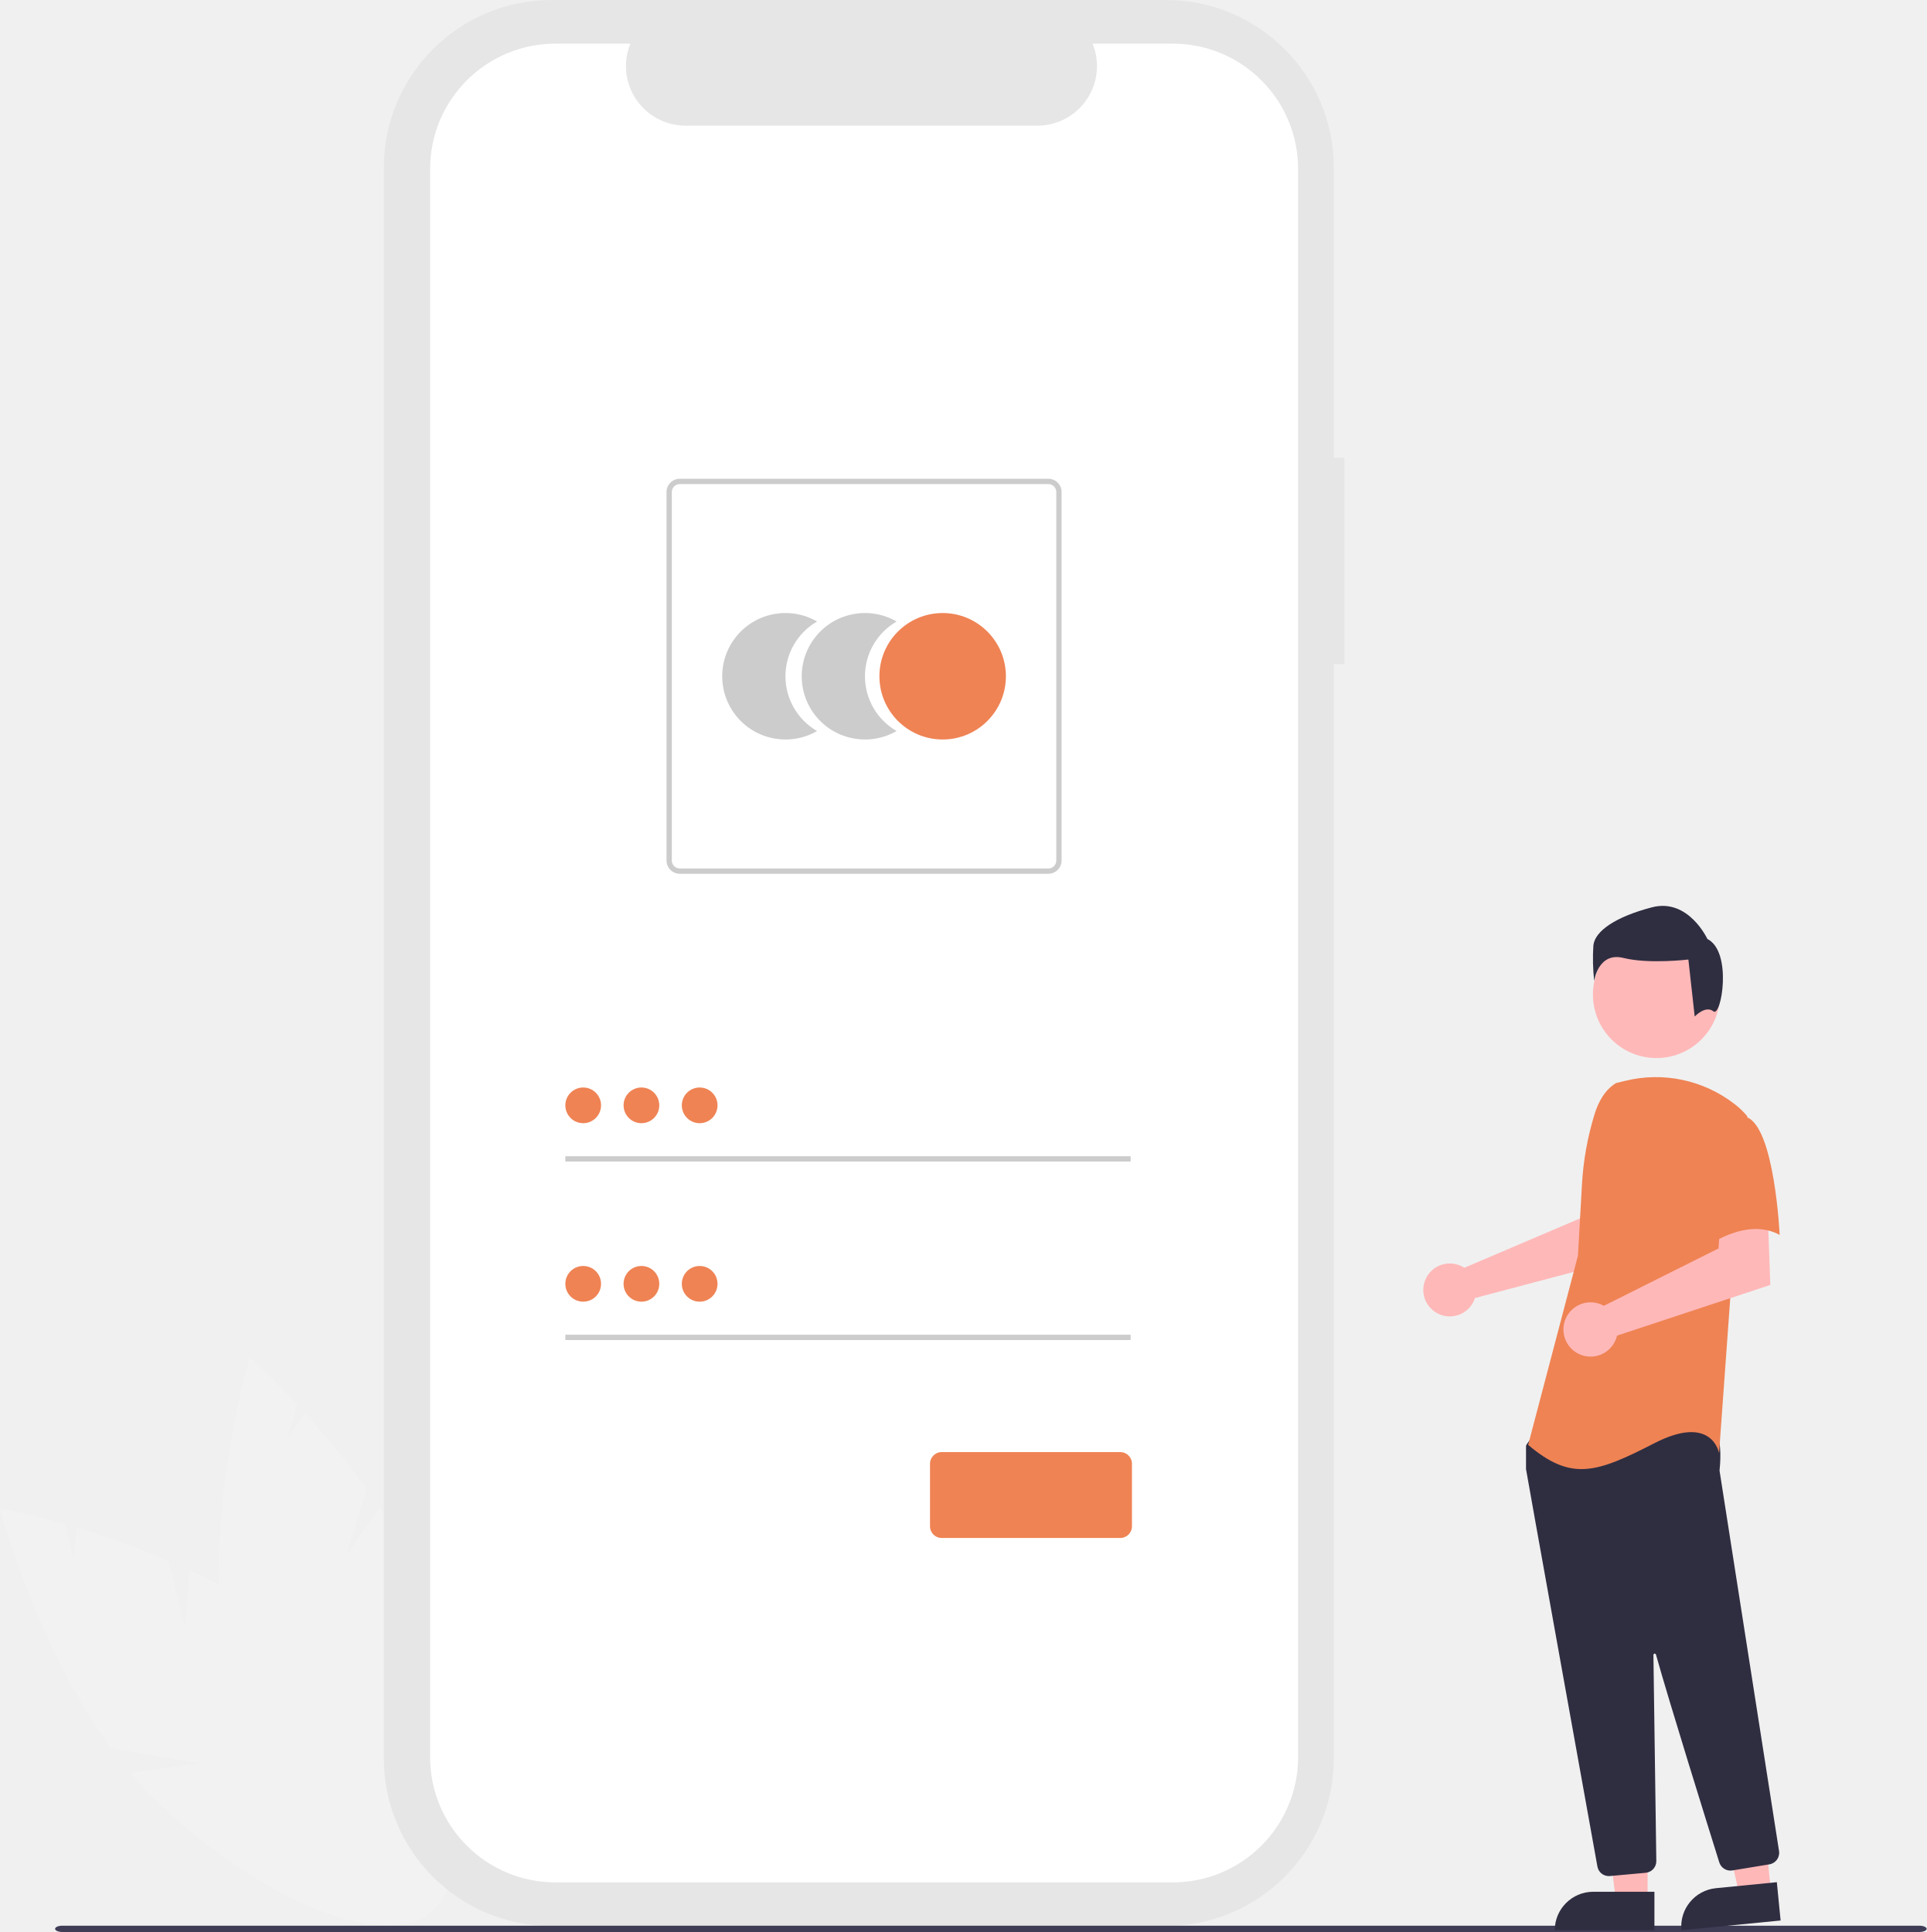
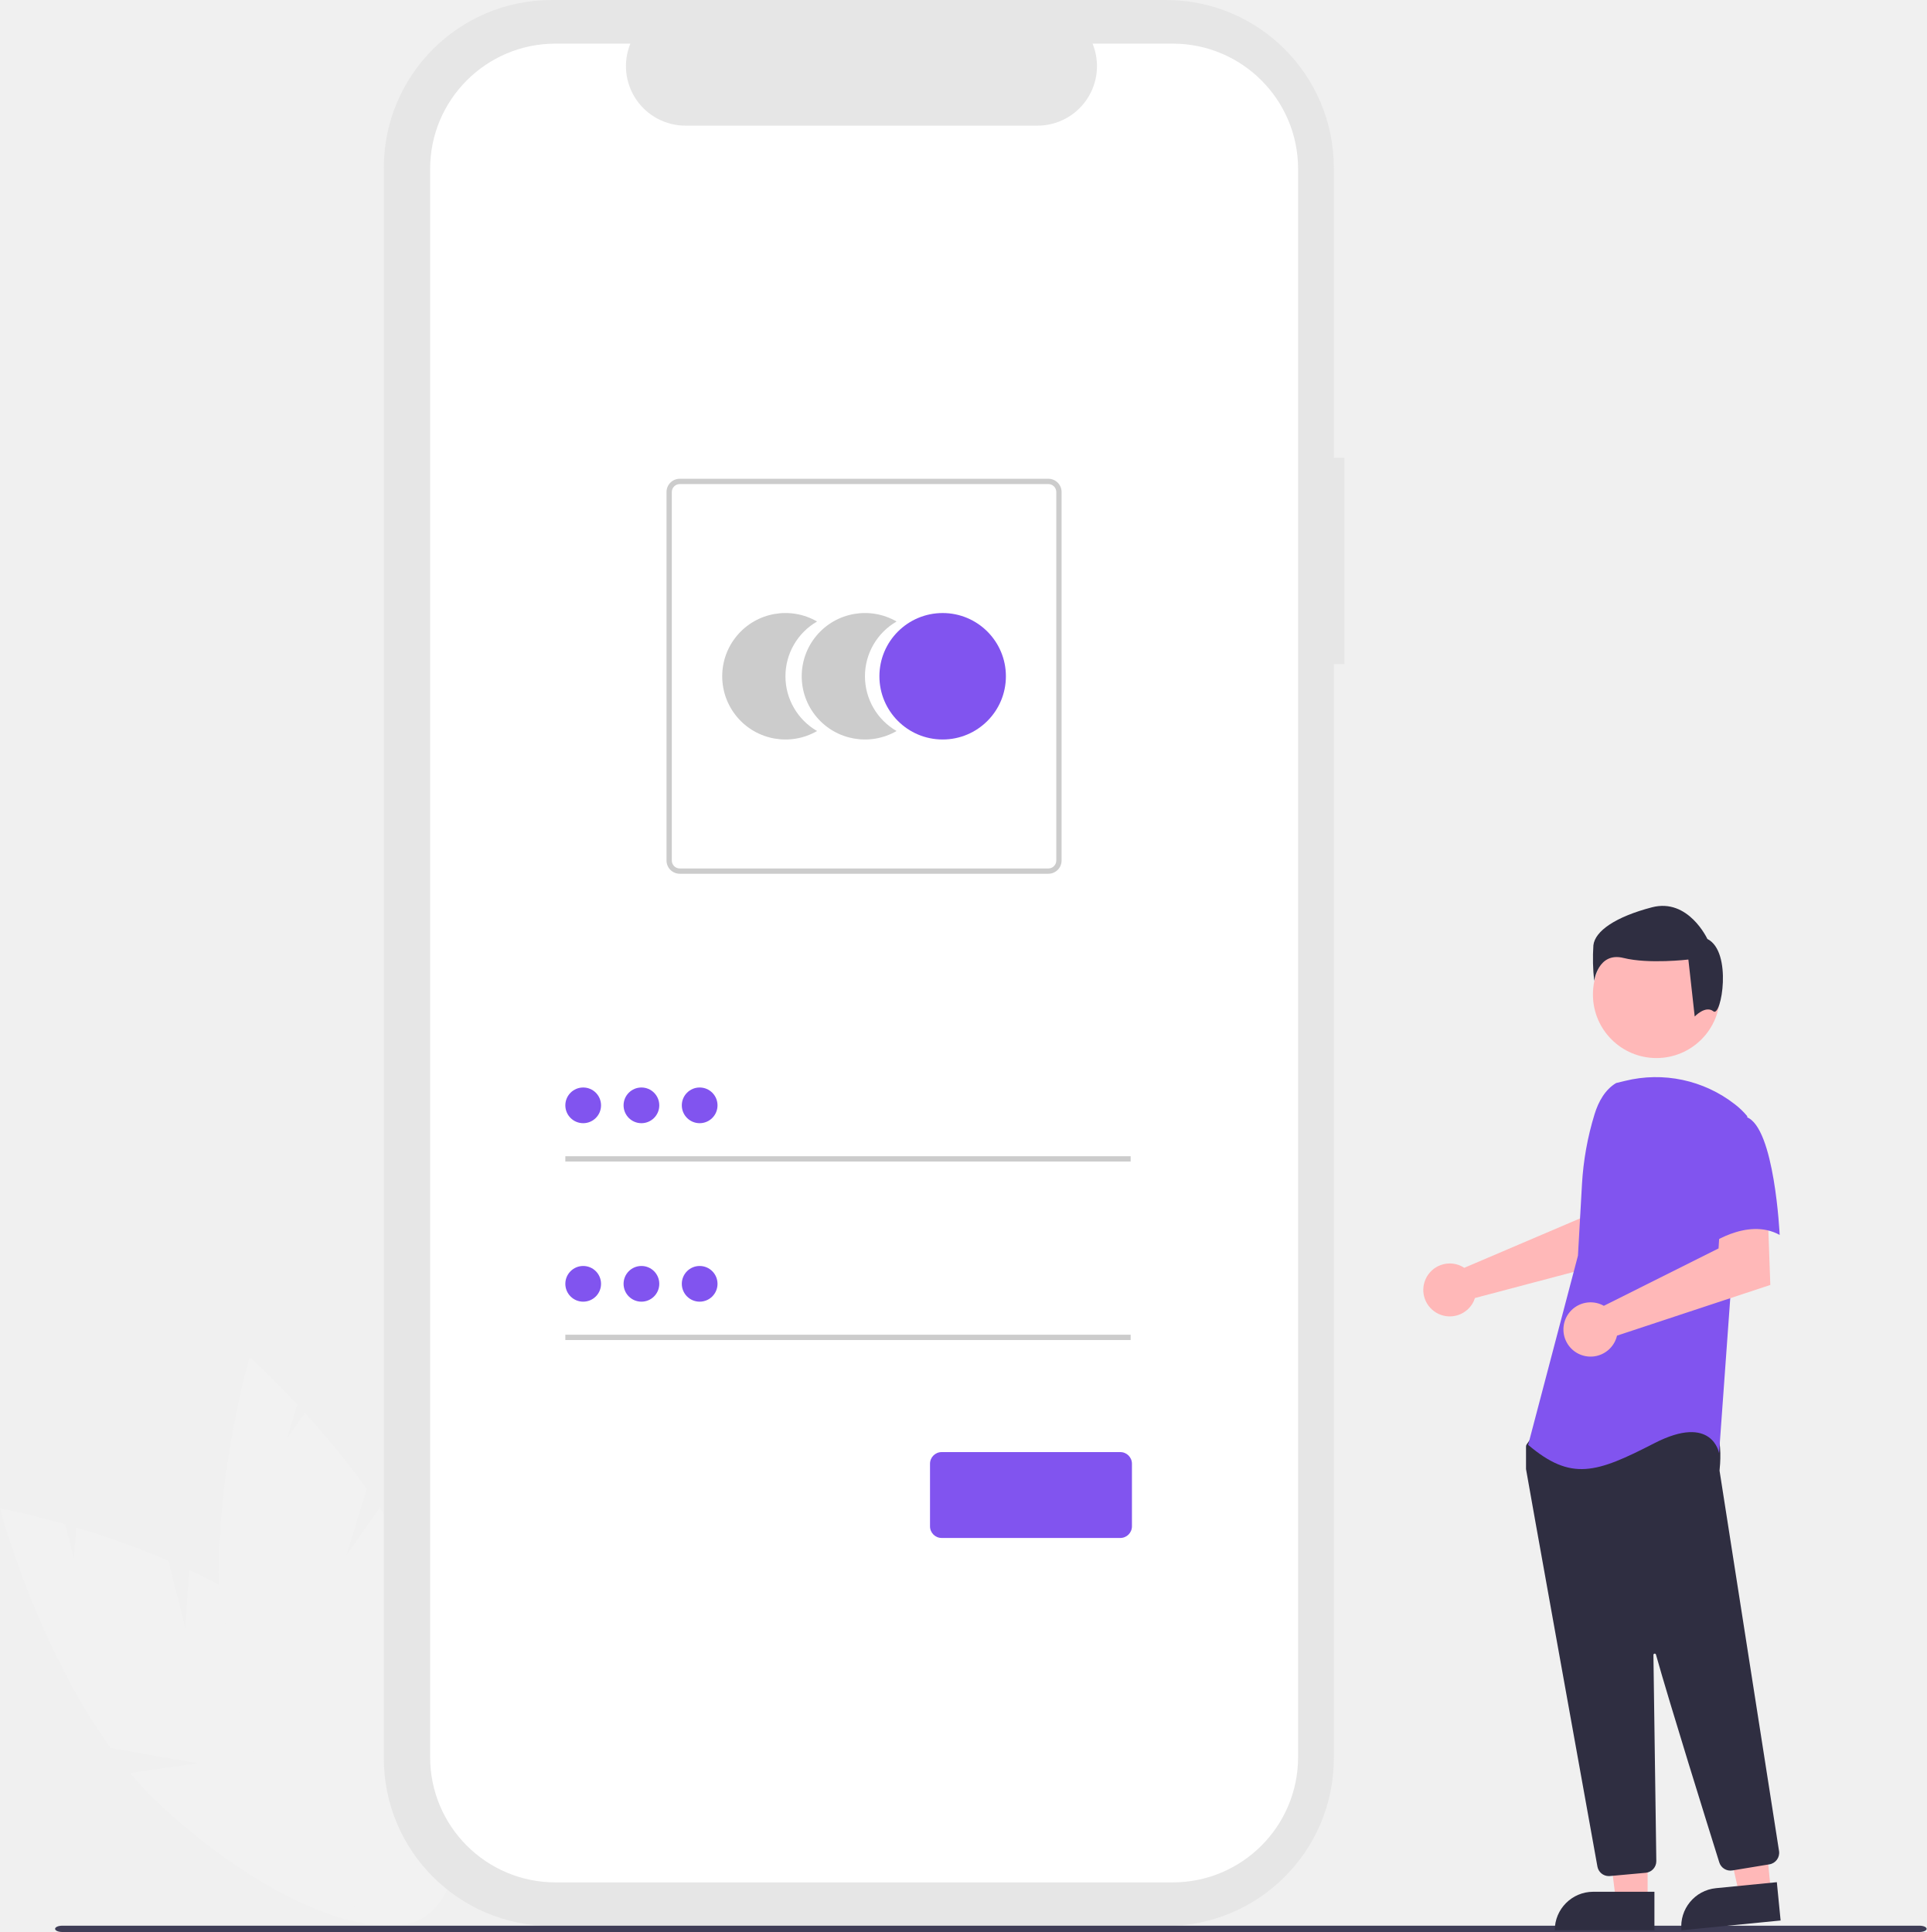
<svg xmlns="http://www.w3.org/2000/svg" data-name="Layer 1" width="744.848" height="747.077" viewBox="0 0 744.848 747.077">
-   <path id="fa3b9e12-7275-481e-bee9-64fd9595a50d-33" data-name="Path 1" d="M299.205,705.809l-6.56-25.872a335.967,335.967,0,0,0-35.643-12.788l-.828,12.024-3.358-13.247c-15.021-4.294-25.24-6.183-25.24-6.183s13.8,52.489,42.754,92.617l33.734,5.926-26.207,3.779a135.926,135.926,0,0,0,11.719,12.422c42.115,39.092,89.024,57.028,104.773,40.06s-5.625-62.412-47.74-101.5c-13.056-12.119-29.457-21.844-45.875-29.5Z" transform="translate(-227.576 -76.46149)" fill="#f2f2f2" />
-   <path id="bde08021-c30f-4979-a9d8-cb90b72b5ca2-34" data-name="Path 2" d="M361.591,677.706l7.758-25.538a335.94,335.94,0,0,0-23.9-29.371l-6.924,9.865,3.972-13.076c-10.641-11.436-18.412-18.335-18.412-18.335s-15.315,52.067-11.275,101.384l25.815,22.51-24.392-10.312a135.919,135.919,0,0,0,3.614,16.694c15.846,55.234,46.731,94.835,68.983,88.451s27.446-56.335,11.6-111.569c-4.912-17.123-13.926-33.926-24.023-48.965Z" transform="translate(-227.576 -76.46149)" fill="#f2f2f2" />
-   <path id="b3ac2088-de9b-4f7f-bc99-0ed9705c1a9d-35" data-name="Path 22" d="M747.327,253.445h-4.092v-112.1a64.883,64.883,0,0,0-64.883-64.883H440.845a64.883,64.883,0,0,0-64.883,64.883v615a64.883,64.883,0,0,0,64.883,64.883H678.352a64.883,64.883,0,0,0,64.882-64.883v-423.105h4.092Z" transform="translate(-227.576 -76.46149)" fill="#e6e6e6" />
-   <path id="b2715b96-3117-487c-acc0-20904544b5b7-36" data-name="Path 23" d="M680.97,93.335h-31a23.02,23.02,0,0,1-21.316,31.714H492.589a23.02,23.02,0,0,1-21.314-31.714H442.319a48.454,48.454,0,0,0-48.454,48.454v614.107a48.454,48.454,0,0,0,48.454,48.454H680.97a48.454,48.454,0,0,0,48.454-48.454h0V141.788a48.454,48.454,0,0,0-48.454-48.453Z" transform="translate(-227.576 -76.46149)" fill="#fff" />
-   <path id="b06d66ec-6c84-45dd-8c27-1263a6253192-37" data-name="Path 6" d="M531.234,337.965a24.437,24.437,0,0,1,12.23-21.174,24.45,24.45,0,1,0,0,42.345A24.434,24.434,0,0,1,531.234,337.965Z" transform="translate(-227.576 -76.46149)" fill="#ccc" />
-   <path id="e73810fe-4cf4-40cc-8c7c-ca544ce30bd4-38" data-name="Path 7" d="M561.971,337.965a24.436,24.436,0,0,1,12.23-21.174,24.45,24.45,0,1,0,0,42.345A24.434,24.434,0,0,1,561.971,337.965Z" transform="translate(-227.576 -76.46149)" fill="#ccc" />
-   <circle id="a4813fcf-056e-4514-bb8b-e6506f49341f" data-name="Ellipse 1" cx="364.434" cy="261.502" r="24.45" fill="#ef8354" />
-   <path id="bbe451c3-febc-41ba-8083-4c8307a2e73e-39" data-name="Path 8" d="M632.872,414.33h-142.5a5.123,5.123,0,0,1-5.117-5.117v-142.5a5.123,5.123,0,0,1,5.117-5.117h142.5a5.123,5.123,0,0,1,5.117,5.117v142.5A5.123,5.123,0,0,1,632.872,414.33Zm-142.5-150.686a3.073,3.073,0,0,0-3.07,3.07v142.5a3.073,3.073,0,0,0,3.07,3.07h142.5a3.073,3.073,0,0,0,3.07-3.07v-142.5a3.073,3.073,0,0,0-3.07-3.07Z" transform="translate(-227.576 -76.46149)" fill="#ccc" />
+   <path id="fa3b9e12-7275-481e-bee9-64fd9595a50d-59" data-name="Path 1" d="M299.205,705.809l-6.56-25.872a335.967,335.967,0,0,0-35.643-12.788l-.828,12.024-3.358-13.247c-15.021-4.294-25.24-6.183-25.24-6.183s13.8,52.489,42.754,92.617l33.734,5.926-26.207,3.779a135.926,135.926,0,0,0,11.719,12.422c42.115,39.092,89.024,57.028,104.773,40.06s-5.625-62.412-47.74-101.5c-13.056-12.119-29.457-21.844-45.875-29.5Z" transform="translate(-227.576 -76.46149)" fill="#f2f2f2" />
+   <path id="bde08021-c30f-4979-a9d8-cb90b72b5ca2-60" data-name="Path 2" d="M361.591,677.706l7.758-25.538a335.94,335.94,0,0,0-23.9-29.371l-6.924,9.865,3.972-13.076c-10.641-11.436-18.412-18.335-18.412-18.335s-15.315,52.067-11.275,101.384l25.815,22.51-24.392-10.312a135.919,135.919,0,0,0,3.614,16.694c15.846,55.234,46.731,94.835,68.983,88.451s27.446-56.335,11.6-111.569c-4.912-17.123-13.926-33.926-24.023-48.965Z" transform="translate(-227.576 -76.46149)" fill="#f2f2f2" />
+   <path id="b3ac2088-de9b-4f7f-bc99-0ed9705c1a9d-61" data-name="Path 22" d="M747.327,253.445h-4.092v-112.1a64.883,64.883,0,0,0-64.883-64.883H440.845a64.883,64.883,0,0,0-64.883,64.883v615a64.883,64.883,0,0,0,64.883,64.883H678.352a64.883,64.883,0,0,0,64.882-64.883v-423.105h4.092Z" transform="translate(-227.576 -76.46149)" fill="#e6e6e6" />
+   <path id="b2715b96-3117-487c-acc0-20904544b5b7-62" data-name="Path 23" d="M680.97,93.335h-31a23.02,23.02,0,0,1-21.316,31.714H492.589a23.02,23.02,0,0,1-21.314-31.714H442.319a48.454,48.454,0,0,0-48.454,48.454v614.107a48.454,48.454,0,0,0,48.454,48.454H680.97a48.454,48.454,0,0,0,48.454-48.454h0V141.788a48.454,48.454,0,0,0-48.454-48.453Z" transform="translate(-227.576 -76.46149)" fill="#fff" />
+   <path id="b06d66ec-6c84-45dd-8c27-1263a6253192-63" data-name="Path 6" d="M531.234,337.965a24.437,24.437,0,0,1,12.23-21.174,24.45,24.45,0,1,0,0,42.345A24.434,24.434,0,0,1,531.234,337.965Z" transform="translate(-227.576 -76.46149)" fill="#ccc" />
+   <path id="e73810fe-4cf4-40cc-8c7c-ca544ce30bd4-64" data-name="Path 7" d="M561.971,337.965a24.436,24.436,0,0,1,12.23-21.174,24.45,24.45,0,1,0,0,42.345A24.434,24.434,0,0,1,561.971,337.965Z" transform="translate(-227.576 -76.46149)" fill="#ccc" />
+   <circle id="a4813fcf-056e-4514-bb8b-e6506f49341f" data-name="Ellipse 1" cx="364.434" cy="261.502" r="24.45" fill="#8154ef" />
+   <path id="bbe451c3-febc-41ba-8083-4c8307a2e73e-65" data-name="Path 8" d="M632.872,414.33h-142.5a5.123,5.123,0,0,1-5.117-5.117v-142.5a5.123,5.123,0,0,1,5.117-5.117h142.5a5.123,5.123,0,0,1,5.117,5.117v142.5A5.123,5.123,0,0,1,632.872,414.33Zm-142.5-150.686a3.073,3.073,0,0,0-3.07,3.07v142.5a3.073,3.073,0,0,0,3.07,3.07h142.5a3.073,3.073,0,0,0,3.07-3.07v-142.5a3.073,3.073,0,0,0-3.07-3.07Z" transform="translate(-227.576 -76.46149)" fill="#ccc" />
  <rect id="bb28937d-932f-4fdf-befe-f406e51091fe" data-name="Rectangle 1" x="218.562" y="447.102" width="218.552" height="2.047" fill="#ccc" />
-   <circle id="fcef55fc-4968-45b2-93bb-1a1080c85fc7" data-name="Ellipse 2" cx="225.464" cy="427.42" r="6.902" fill="#ef8354" />
+   <circle id="fcef55fc-4968-45b2-93bb-1a1080c85fc7" data-name="Ellipse 2" cx="225.464" cy="427.42" r="6.902" fill="#8154ef" />
  <rect id="ff33d889-4c74-4b91-85ef-b4882cc8fe76" data-name="Rectangle 2" x="218.562" y="516.118" width="218.552" height="2.047" fill="#ccc" />
-   <circle id="e8fa0310-b872-4adf-aedd-0c6eda09f3b8" data-name="Ellipse 3" cx="225.464" cy="496.437" r="6.902" fill="#ef8354" />
-   <path d="M660.69,671.172H591.622a4.505,4.505,0,0,1-4.5-4.5v-24.208a4.505,4.505,0,0,1,4.5-4.5h69.068a4.505,4.505,0,0,1,4.5,4.5v24.208A4.505,4.505,0,0,1,660.69,671.172Z" transform="translate(-227.576 -76.46149)" fill="#ef8354" />
-   <circle id="e12ee00d-aa4a-4413-a013-11d20b7f97f7" data-name="Ellipse 7" cx="247.978" cy="427.42" r="6.902" fill="#ef8354" />
-   <circle id="f58f497e-6949-45c8-be5f-eee2aa0f6586" data-name="Ellipse 8" cx="270.492" cy="427.42" r="6.902" fill="#ef8354" />
-   <circle id="b4d4939a-c6e6-4f4d-ba6c-e8b05485017d" data-name="Ellipse 9" cx="247.978" cy="496.437" r="6.902" fill="#ef8354" />
-   <circle id="aff120b1-519b-4e96-ac87-836aa55663de" data-name="Ellipse 10" cx="270.492" cy="496.437" r="6.902" fill="#ef8354" />
-   <path id="f1094013-1297-477a-ac57-08eac07c4bd5-40" data-name="Path 88" d="M969.642,823.539H251.656c-1.537,0-2.782-.546-2.782-1.218s1.245-1.219,2.782-1.219H969.642c1.536,0,2.782.546,2.782,1.219S971.178,823.539,969.642,823.539Z" transform="translate(-227.576 -76.46149)" fill="#3f3d56" />
+   <circle id="e8fa0310-b872-4adf-aedd-0c6eda09f3b8" data-name="Ellipse 3" cx="225.464" cy="496.437" r="6.902" fill="#8154ef" />
+   <path d="M660.69,671.172H591.622a4.505,4.505,0,0,1-4.5-4.5v-24.208a4.505,4.505,0,0,1,4.5-4.5h69.068a4.505,4.505,0,0,1,4.5,4.5v24.208A4.505,4.505,0,0,1,660.69,671.172Z" transform="translate(-227.576 -76.46149)" fill="#8154ef" />
+   <circle id="e12ee00d-aa4a-4413-a013-11d20b7f97f7" data-name="Ellipse 7" cx="247.978" cy="427.42" r="6.902" fill="#8154ef" />
+   <circle id="f58f497e-6949-45c8-be5f-eee2aa0f6586" data-name="Ellipse 8" cx="270.492" cy="427.42" r="6.902" fill="#8154ef" />
+   <circle id="b4d4939a-c6e6-4f4d-ba6c-e8b05485017d" data-name="Ellipse 9" cx="247.978" cy="496.437" r="6.902" fill="#8154ef" />
+   <circle id="aff120b1-519b-4e96-ac87-836aa55663de" data-name="Ellipse 10" cx="270.492" cy="496.437" r="6.902" fill="#8154ef" />
+   <path id="f1094013-1297-477a-ac57-08eac07c4bd5-66" data-name="Path 88" d="M969.642,823.539H251.656c-1.537,0-2.782-.546-2.782-1.218s1.245-1.219,2.782-1.219H969.642c1.536,0,2.782.546,2.782,1.219S971.178,823.539,969.642,823.539Z" transform="translate(-227.576 -76.46149)" fill="#3f3d56" />
  <path d="M792.253,565.923a10.094,10.094,0,0,1,1.411.787l44.852-19.143,1.601-11.815,17.922-.11-1.059,27.098-59.2,15.656a10.608,10.608,0,0,1-.447,1.208,10.235,10.235,0,1,1-5.079-13.682Z" transform="translate(-227.576 -76.46149)" fill="#ffb8b8" />
  <polygon points="636.98 735.021 624.72 735.021 618.888 687.733 636.982 687.734 636.98 735.021" fill="#ffb8b8" />
  <path d="M615.963,731.518h23.644a0,0,0,0,1,0,0v14.887a0,0,0,0,1,0,0H601.076a0,0,0,0,1,0,0v0A14.887,14.887,0,0,1,615.963,731.518Z" fill="#2f2e41" />
  <polygon points="684.66 731.557 672.459 732.759 662.018 686.271 680.025 684.497 684.66 731.557" fill="#ffb8b8" />
  <path d="M891.686,806.128h23.644a0,0,0,0,1,0,0v14.887a0,0,0,0,1,0,0H876.799a0,0,0,0,1,0,0v0A14.887,14.887,0,0,1,891.686,806.128Z" transform="translate(-303.0087 15.2906) rotate(-5.62529)" fill="#2f2e41" />
  <circle cx="640.393" cy="384.574" r="24.561" fill="#ffb8b8" />
  <path d="M849.556,801.919a4.471,4.471,0,0,1-4.415-3.697c-6.346-35.226-27.088-150.405-27.584-153.596a1.427,1.427,0,0,1-.016-.222v-8.588a1.489,1.489,0,0,1,.279-.872l2.74-3.838a1.478,1.478,0,0,1,1.144-.625c15.622-.732,66.784-2.879,69.256.209h0c2.482,3.104,1.605,12.507,1.404,14.36l.01.193,22.985,146.995a4.512,4.512,0,0,1-3.715,5.135l-14.356,2.365a4.521,4.521,0,0,1-5.025-3.093c-4.44-14.188-19.329-61.918-24.489-80.387a.499.499,0,0,0-.98.139c.258,17.605.881,62.523,1.096,78.037l.023,1.671a4.518,4.518,0,0,1-4.093,4.536l-13.844,1.258C849.836,801.914,849.695,801.919,849.556,801.919Z" transform="translate(-227.576 -76.46149)" fill="#2f2e41" />
-   <path id="ae7af94f-88d7-4204-9f07-e3651de85c05-41" data-name="Path 99" d="M852.381,495.254c-4.286,2.548-6.851,7.23-8.323,11.995a113.681,113.681,0,0,0-4.884,27.159l-1.556,27.6-19.255,73.17c16.689,14.121,26.315,10.912,48.78-.639s25.032,3.851,25.032,3.851l4.492-62.258,6.418-68.032a30.164,30.164,0,0,0-4.861-4.674,49.658,49.658,0,0,0-42.442-8.995Z" transform="translate(-227.576 -76.46149)" fill="#ef8354" />
+   <path id="ae7af94f-88d7-4204-9f07-e3651de85c05-67" data-name="Path 99" d="M852.381,495.254c-4.286,2.548-6.851,7.23-8.323,11.995a113.681,113.681,0,0,0-4.884,27.159l-1.556,27.6-19.255,73.17c16.689,14.121,26.315,10.912,48.78-.639s25.032,3.851,25.032,3.851l4.492-62.258,6.418-68.032a30.164,30.164,0,0,0-4.861-4.674,49.658,49.658,0,0,0-42.442-8.995Z" transform="translate(-227.576 -76.46149)" fill="#8154ef" />
  <path d="M846.127,580.7a10.526,10.526,0,0,1,1.501.704l44.348-22.197.736-12.026,18.294-1.261.98,27.413L852.72,592.932a10.496,10.496,0,1,1-6.593-12.232Z" transform="translate(-227.576 -76.46149)" fill="#ffb8b8" />
-   <path id="a6768b0e-63d0-4b31-8462-9b2e0b00f0fd-42" data-name="Path 101" d="M902.766,508.412c10.912,3.851,12.834,45.574,12.834,45.574-12.837-7.06-28.241,4.493-28.241,4.493s-3.209-10.912-7.06-25.032a24.53,24.53,0,0,1,5.134-23.106S891.854,504.558,902.766,508.412Z" transform="translate(-227.576 -76.46149)" fill="#ef8354" />
-   <path id="bfd7963f-0cf8-4885-9d3a-2c00bccda2e3-43" data-name="Path 102" d="M889.991,467.531c-3.06-2.448-7.235,2.002-7.235,2.002l-2.448-22.033s-15.301,1.833-25.093-.612-11.323,8.875-11.323,8.875a78.58,78.58,0,0,1-.306-13.771c.612-5.508,8.568-11.017,22.645-14.689S887.652,439.543,887.652,439.543C897.445,444.439,893.051,469.979,889.991,467.531Z" transform="translate(-227.576 -76.46149)" fill="#2f2e41" />
+   <path id="a6768b0e-63d0-4b31-8462-9b2e0b00f0fd-68" data-name="Path 101" d="M902.766,508.412c10.912,3.851,12.834,45.574,12.834,45.574-12.837-7.06-28.241,4.493-28.241,4.493s-3.209-10.912-7.06-25.032a24.53,24.53,0,0,1,5.134-23.106S891.854,504.558,902.766,508.412Z" transform="translate(-227.576 -76.46149)" fill="#8154ef" />
+   <path id="bfd7963f-0cf8-4885-9d3a-2c00bccda2e3-69" data-name="Path 102" d="M889.991,467.531c-3.06-2.448-7.235,2.002-7.235,2.002l-2.448-22.033s-15.301,1.833-25.093-.612-11.323,8.875-11.323,8.875a78.58,78.58,0,0,1-.306-13.771c.612-5.508,8.568-11.017,22.645-14.689S887.652,439.543,887.652,439.543C897.445,444.439,893.051,469.979,889.991,467.531Z" transform="translate(-227.576 -76.46149)" fill="#2f2e41" />
</svg>
